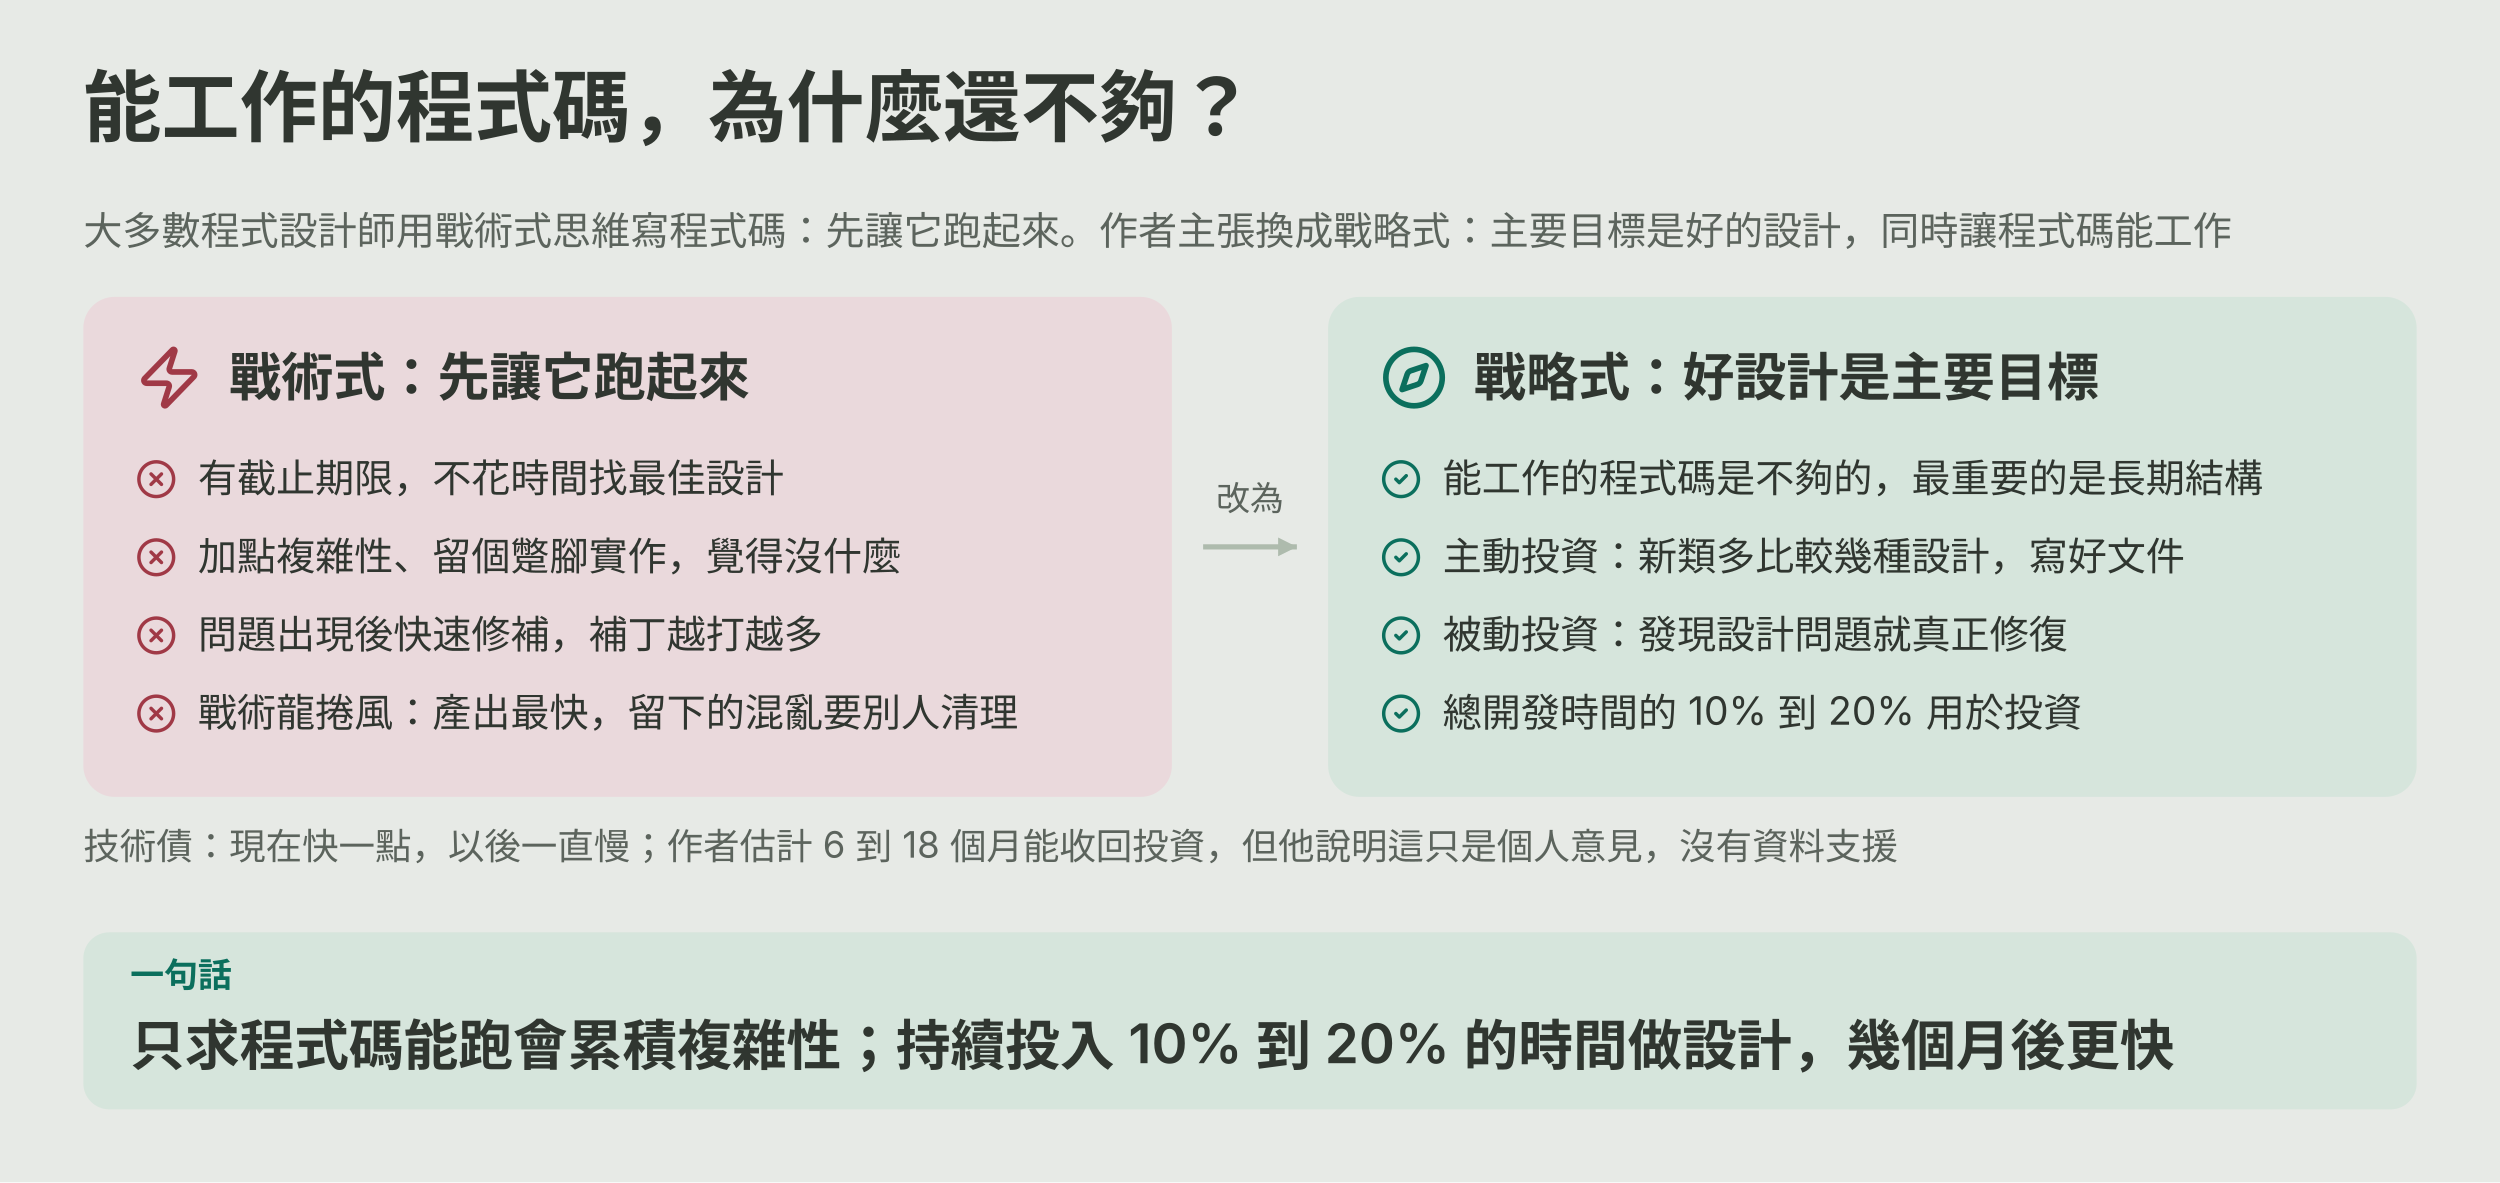
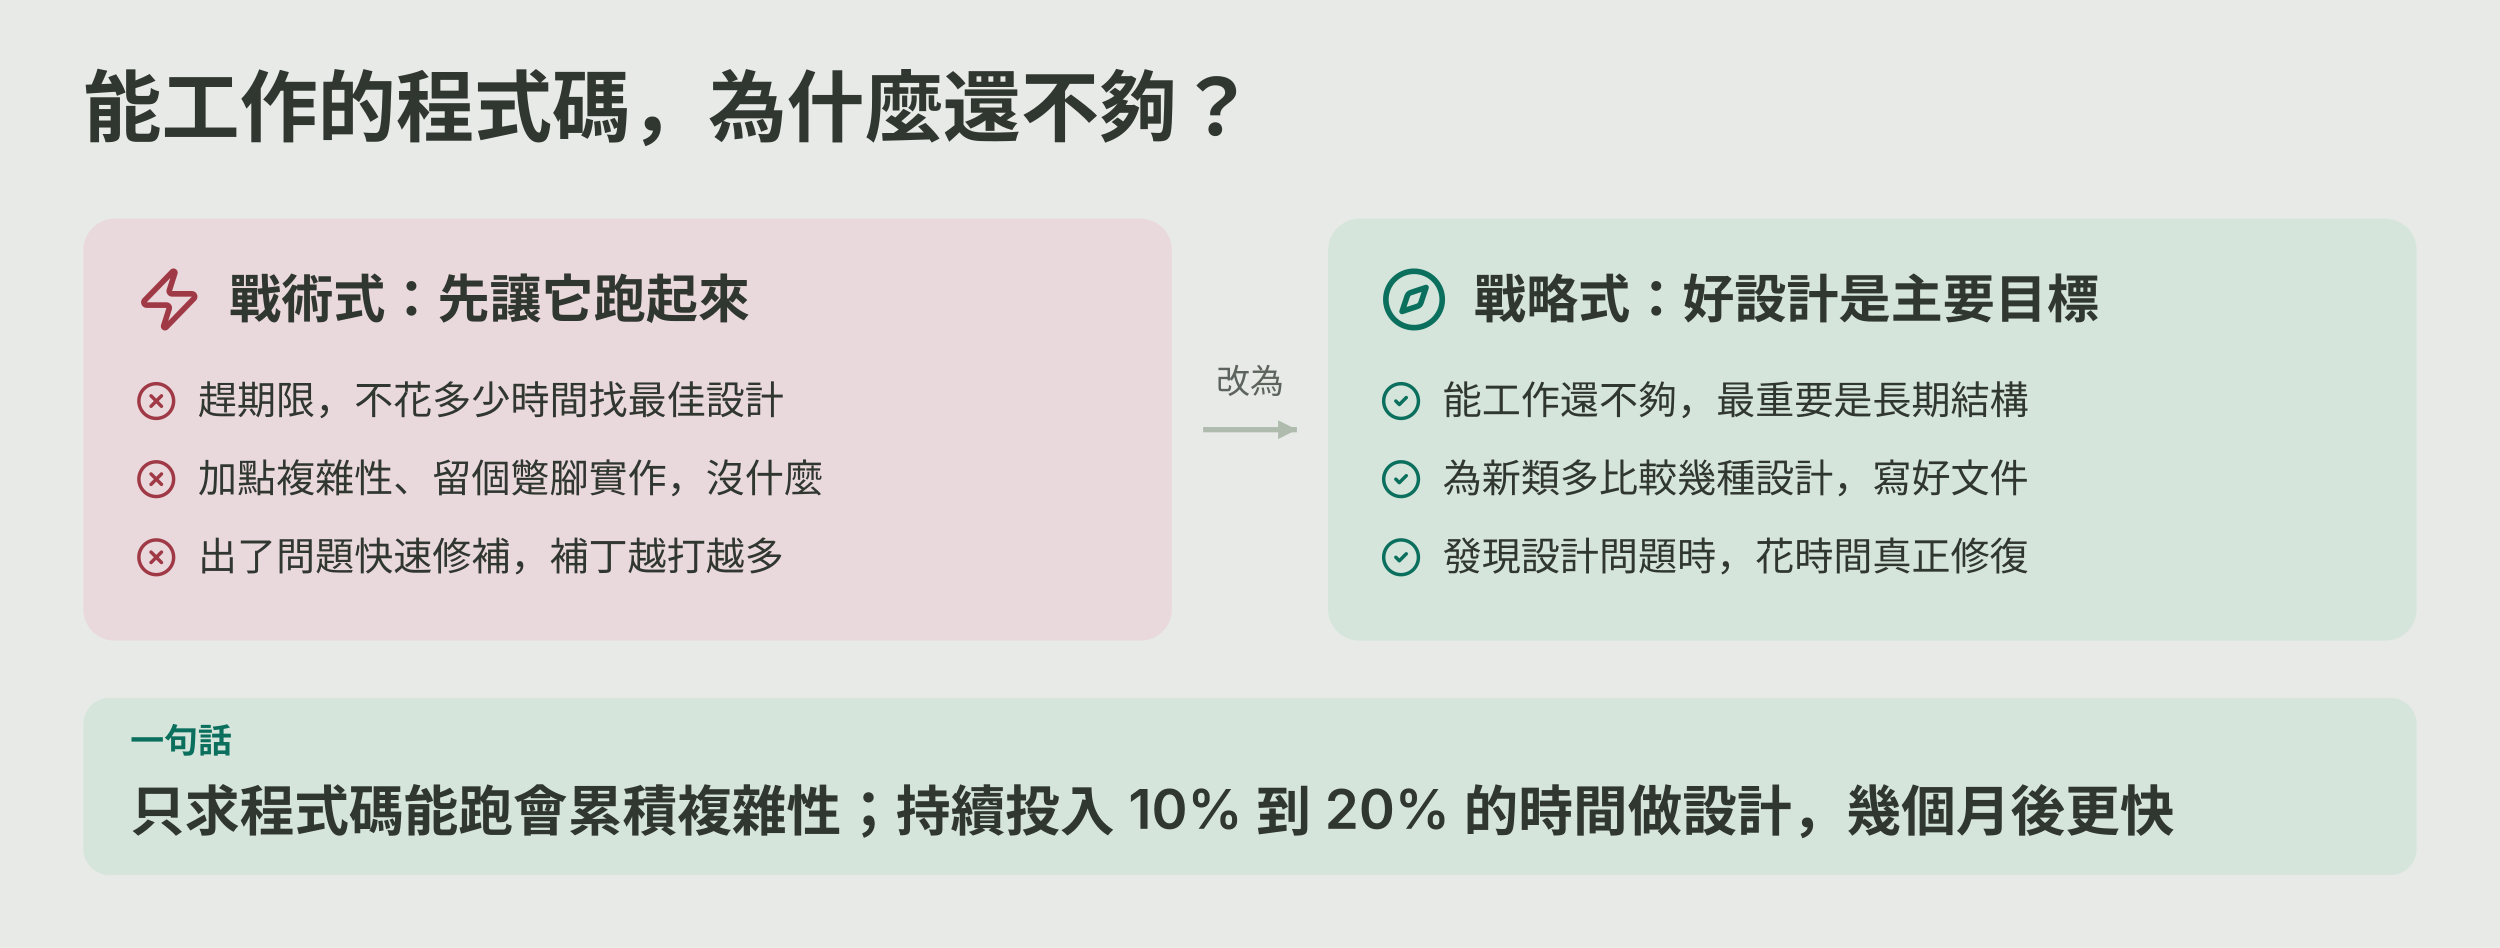
- <svg xmlns="http://www.w3.org/2000/svg" viewBox="0 0 960 454" role="img" aria-labelledby="ch03-title ch03-desc">
-   <rect width="960" height="454" fill="var(--diagram-bg,#e7eae6)" />
+ <svg xmlns="http://www.w3.org/2000/svg" viewBox="0 0 960 364" role="img" aria-labelledby="ch03-title ch03-desc">
+   <rect width="960" height="364" fill="var(--diagram-bg,#e7eae6)" />
  <g font-family="system-ui,-apple-system,'PingFang SC','Microsoft YaHei',sans-serif" fill="var(--diagram-ink,#303630)">
    <defs>
      <marker id="ch03-arrow" viewBox="0 0 10 10" refX="9" refY="5" markerWidth="9" markerHeight="9" orient="auto" markerUnits="userSpaceOnUse">
        <path d="M1 1L9 5L1 9Z" fill="var(--diagram-line,#aebbad)" />
      </marker>
    </defs>
    <text x="32.0" y="52.0" font-size="30" font-weight="600">能工作的程式碼，為什麼還不夠？</text>
-     <text x="32.0" y="94.0" font-size="15" fill="var(--diagram-muted,#5c645d)">大多數程式設計師用戰術式思維寫程式碼：先讓它跑起來。作者主張換成戰略式：主要目標是好的設計，同時讓程式碼能工作</text>
-     <rect x="32.0" y="114.0" width="418.0" height="192.0" rx="12" fill="var(--diagram-danger-soft,#ead9dc)" />
-     <g transform="translate(52.0,132.0) scale(1.083)" fill="none" stroke="var(--diagram-danger,#a03946)" stroke-width="2" stroke-linecap="round" stroke-linejoin="round">
+     <rect x="32.0" y="84.0" width="418.0" height="162.0" rx="12" fill="var(--diagram-danger-soft,#ead9dc)" />
+     <g transform="translate(52.0,102.0) scale(1.083)" fill="none" stroke="var(--diagram-danger,#a03946)" stroke-width="2" stroke-linecap="round" stroke-linejoin="round">
      <path d="M4 14a1 1 0 0 1-.78-1.63l9.9-10.2a.5.5 0 0 1 .86.46l-1.92 6.02A1 1 0 0 0 13 10h7a1 1 0 0 1 .78 1.63l-9.9 10.2a.5.5 0 0 1-.86-.46l1.92-6.02A1 1 0 0 0 11 14z" />
    </g>
-     <text x="88.0" y="152.0" font-size="20" font-weight="600">戰術式：先讓它跑起來</text>
+     <text x="88.0" y="122.0" font-size="20" font-weight="600">戰術式：先讓它跑起來</text>
+     <g transform="translate(52.0,146.0) scale(0.667)" fill="none" stroke="var(--diagram-danger,#a03946)" stroke-width="2" stroke-linecap="round" stroke-linejoin="round">
+       <circle cx="12" cy="12" r="10" />
+       <path d="m15 9-6 6" />
+       <path d="m9 9 6 6" />
+     </g>
+     <text x="76.0" y="159.0" font-size="15">趕期限，不花多少時間找最佳設計</text>
    <g transform="translate(52.0,176.0) scale(0.667)" fill="none" stroke="var(--diagram-danger,#a03946)" stroke-width="2" stroke-linecap="round" stroke-linejoin="round">
      <circle cx="12" cy="12" r="10" />
      <path d="m15 9-6 6" />
      <path d="m9 9 6 6" />
    </g>
-     <text x="76.0" y="189.0" font-size="15">有截止期限，不花時間找最佳設計</text>
+     <text x="76.0" y="189.0" font-size="15">加點複雜性、留個蹩腳實作，沒什麼</text>
    <g transform="translate(52.0,206.0) scale(0.667)" fill="none" stroke="var(--diagram-danger,#a03946)" stroke-width="2" stroke-linecap="round" stroke-linejoin="round">
      <circle cx="12" cy="12" r="10" />
      <path d="m15 9-6 6" />
      <path d="m9 9 6 6" />
    </g>
-     <text x="76.0" y="219.0" font-size="15">加點複雜性、留個蹩腳實作，覺得沒什麼</text>
-     <g transform="translate(52.0,236.0) scale(0.667)" fill="none" stroke="var(--diagram-danger,#a03946)" stroke-width="2" stroke-linecap="round" stroke-linejoin="round">
-       <circle cx="12" cy="12" r="10" />
-       <path d="m15 9-6 6" />
-       <path d="m9 9 6 6" />
-     </g>
-     <text x="76.0" y="249.0" font-size="15">問題出現後快速修補，補丁越打越多</text>
-     <g transform="translate(52.0,266.0) scale(0.667)" fill="none" stroke="var(--diagram-danger,#a03946)" stroke-width="2" stroke-linecap="round" stroke-linejoin="round">
-       <circle cx="12" cy="12" r="10" />
-       <path d="m15 9-6 6" />
-       <path d="m9 9 6 6" />
-     </g>
-     <text x="76.0" y="279.0" font-size="15">戰術龍捲風：產出最快，留下的混亂要別人清理</text>
-     <rect x="510.0" y="114.0" width="418.0" height="192.0" rx="12" fill="var(--diagram-primary-soft,#d6e5dc)" />
-     <g transform="translate(530.0,132.0) scale(1.083)" fill="none" stroke="var(--diagram-primary,#0b6f5d)" stroke-width="2" stroke-linecap="round" stroke-linejoin="round">
+     <text x="76.0" y="219.0" font-size="15">出了問題快速修補，補丁越打越多</text>
+     <rect x="510.0" y="84.0" width="418.0" height="162.0" rx="12" fill="var(--diagram-primary-soft,#d6e5dc)" />
+     <g transform="translate(530.0,102.0) scale(1.083)" fill="none" stroke="var(--diagram-primary,#0b6f5d)" stroke-width="2" stroke-linecap="round" stroke-linejoin="round">
      <path d="m16.24 7.76-1.804 5.411a2 2 0 0 1-1.265 1.265L7.76 16.24l1.804-5.411a2 2 0 0 1 1.265-1.265z" />
      <circle cx="12" cy="12" r="10" />
    </g>
-     <text x="566.0" y="152.0" font-size="20" font-weight="600">戰略式：好設計是主要目標</text>
+     <text x="566.0" y="122.0" font-size="20" font-weight="600">戰略式：好設計是主要目標</text>
+     <g transform="translate(530.0,146.0) scale(0.667)" fill="none" stroke="var(--diagram-primary,#0b6f5d)" stroke-width="2" stroke-linecap="round" stroke-linejoin="round">
+       <circle cx="12" cy="12" r="10" />
+       <path d="m9 12 2 2 4-4" />
+     </g>
+     <text x="554.0" y="159.0" font-size="15">能工作還不夠，最重要是長期結構</text>
    <g transform="translate(530.0,176.0) scale(0.667)" fill="none" stroke="var(--diagram-primary,#0b6f5d)" stroke-width="2" stroke-linecap="round" stroke-linejoin="round">
      <circle cx="12" cy="12" r="10" />
      <path d="m9 12 2 2 4-4" />
    </g>
-     <text x="554.0" y="189.0" font-size="15">能工作的程式碼是不夠的，最重要的是長期結構</text>
+     <text x="554.0" y="189.0" font-size="15">為新類多比較幾種設計，寫好文件</text>
    <g transform="translate(530.0,206.0) scale(0.667)" fill="none" stroke="var(--diagram-primary,#0b6f5d)" stroke-width="2" stroke-linecap="round" stroke-linejoin="round">
      <circle cx="12" cy="12" r="10" />
      <path d="m9 12 2 2 4-4" />
    </g>
-     <text x="554.0" y="219.0" font-size="15">主動投資：新類多比較幾種設計，寫好文件</text>
-     <g transform="translate(530.0,236.0) scale(0.667)" fill="none" stroke="var(--diagram-primary,#0b6f5d)" stroke-width="2" stroke-linecap="round" stroke-linejoin="round">
-       <circle cx="12" cy="12" r="10" />
-       <path d="m9 12 2 2 4-4" />
-     </g>
-     <text x="554.0" y="249.0" font-size="15">被動投資：發現設計問題就真正修復</text>
-     <g transform="translate(530.0,266.0) scale(0.667)" fill="none" stroke="var(--diagram-primary,#0b6f5d)" stroke-width="2" stroke-linecap="round" stroke-linejoin="round">
-       <circle cx="12" cy="12" r="10" />
-       <path d="m9 12 2 2 4-4" />
-     </g>
-     <text x="554.0" y="279.0" font-size="15">總開發時間的 10% 到 20% 用於投資</text>
-     <path d="M462.0 210.0 L498.0 210.0" fill="none" stroke="var(--diagram-line,#aebbad)" stroke-width="2" marker-end="url(#ch03-arrow)" />
-     <text x="480.0" y="196.0" font-size="13" fill="var(--diagram-muted,#5c645d)" text-anchor="middle">改為</text>
-     <text x="32.0" y="330.0" font-size="14" fill="var(--diagram-muted,#5c645d)">技術債：現在快一點，以後一直慢；作者估計 6 到 18 個月能收回投資，但他說明這只是個人意見，沒有資料支援</text>
-     <rect x="32.0" y="358.0" width="896.0" height="68.0" rx="10" fill="var(--diagram-primary-soft,#d6e5dc)" />
-     <text x="50.0" y="379.0" font-size="13" font-weight="600" fill="var(--diagram-primary,#0b6f5d)">一句話</text>
-     <text x="50.0" y="409.0" font-size="21" font-weight="600">只求程式碼能跑會累積複雜性；持續投入 10% 到 20% 的時間做設計，幾個月後更快</text>
+     <text x="554.0" y="219.0" font-size="15">發現設計問題時，花時間真正修復</text>
+     <path d="M462.0 165.0 L498.0 165.0" fill="none" stroke="var(--diagram-line,#aebbad)" stroke-width="2" marker-end="url(#ch03-arrow)" />
+     <text x="480.0" y="151.0" font-size="13" fill="var(--diagram-muted,#5c645d)" text-anchor="middle">改為</text>
+     <rect x="32.0" y="268.0" width="896.0" height="68.0" rx="10" fill="var(--diagram-primary-soft,#d6e5dc)" />
+     <text x="50.0" y="289.0" font-size="13" font-weight="600" fill="var(--diagram-primary,#0b6f5d)">一句話</text>
+     <text x="50.0" y="319.0" font-size="21" font-weight="600">只求程式碼能跑會累積複雜性；持續投入 10% 到 20% 的時間做設計，幾個月後更快</text>
  </g>
</svg>
